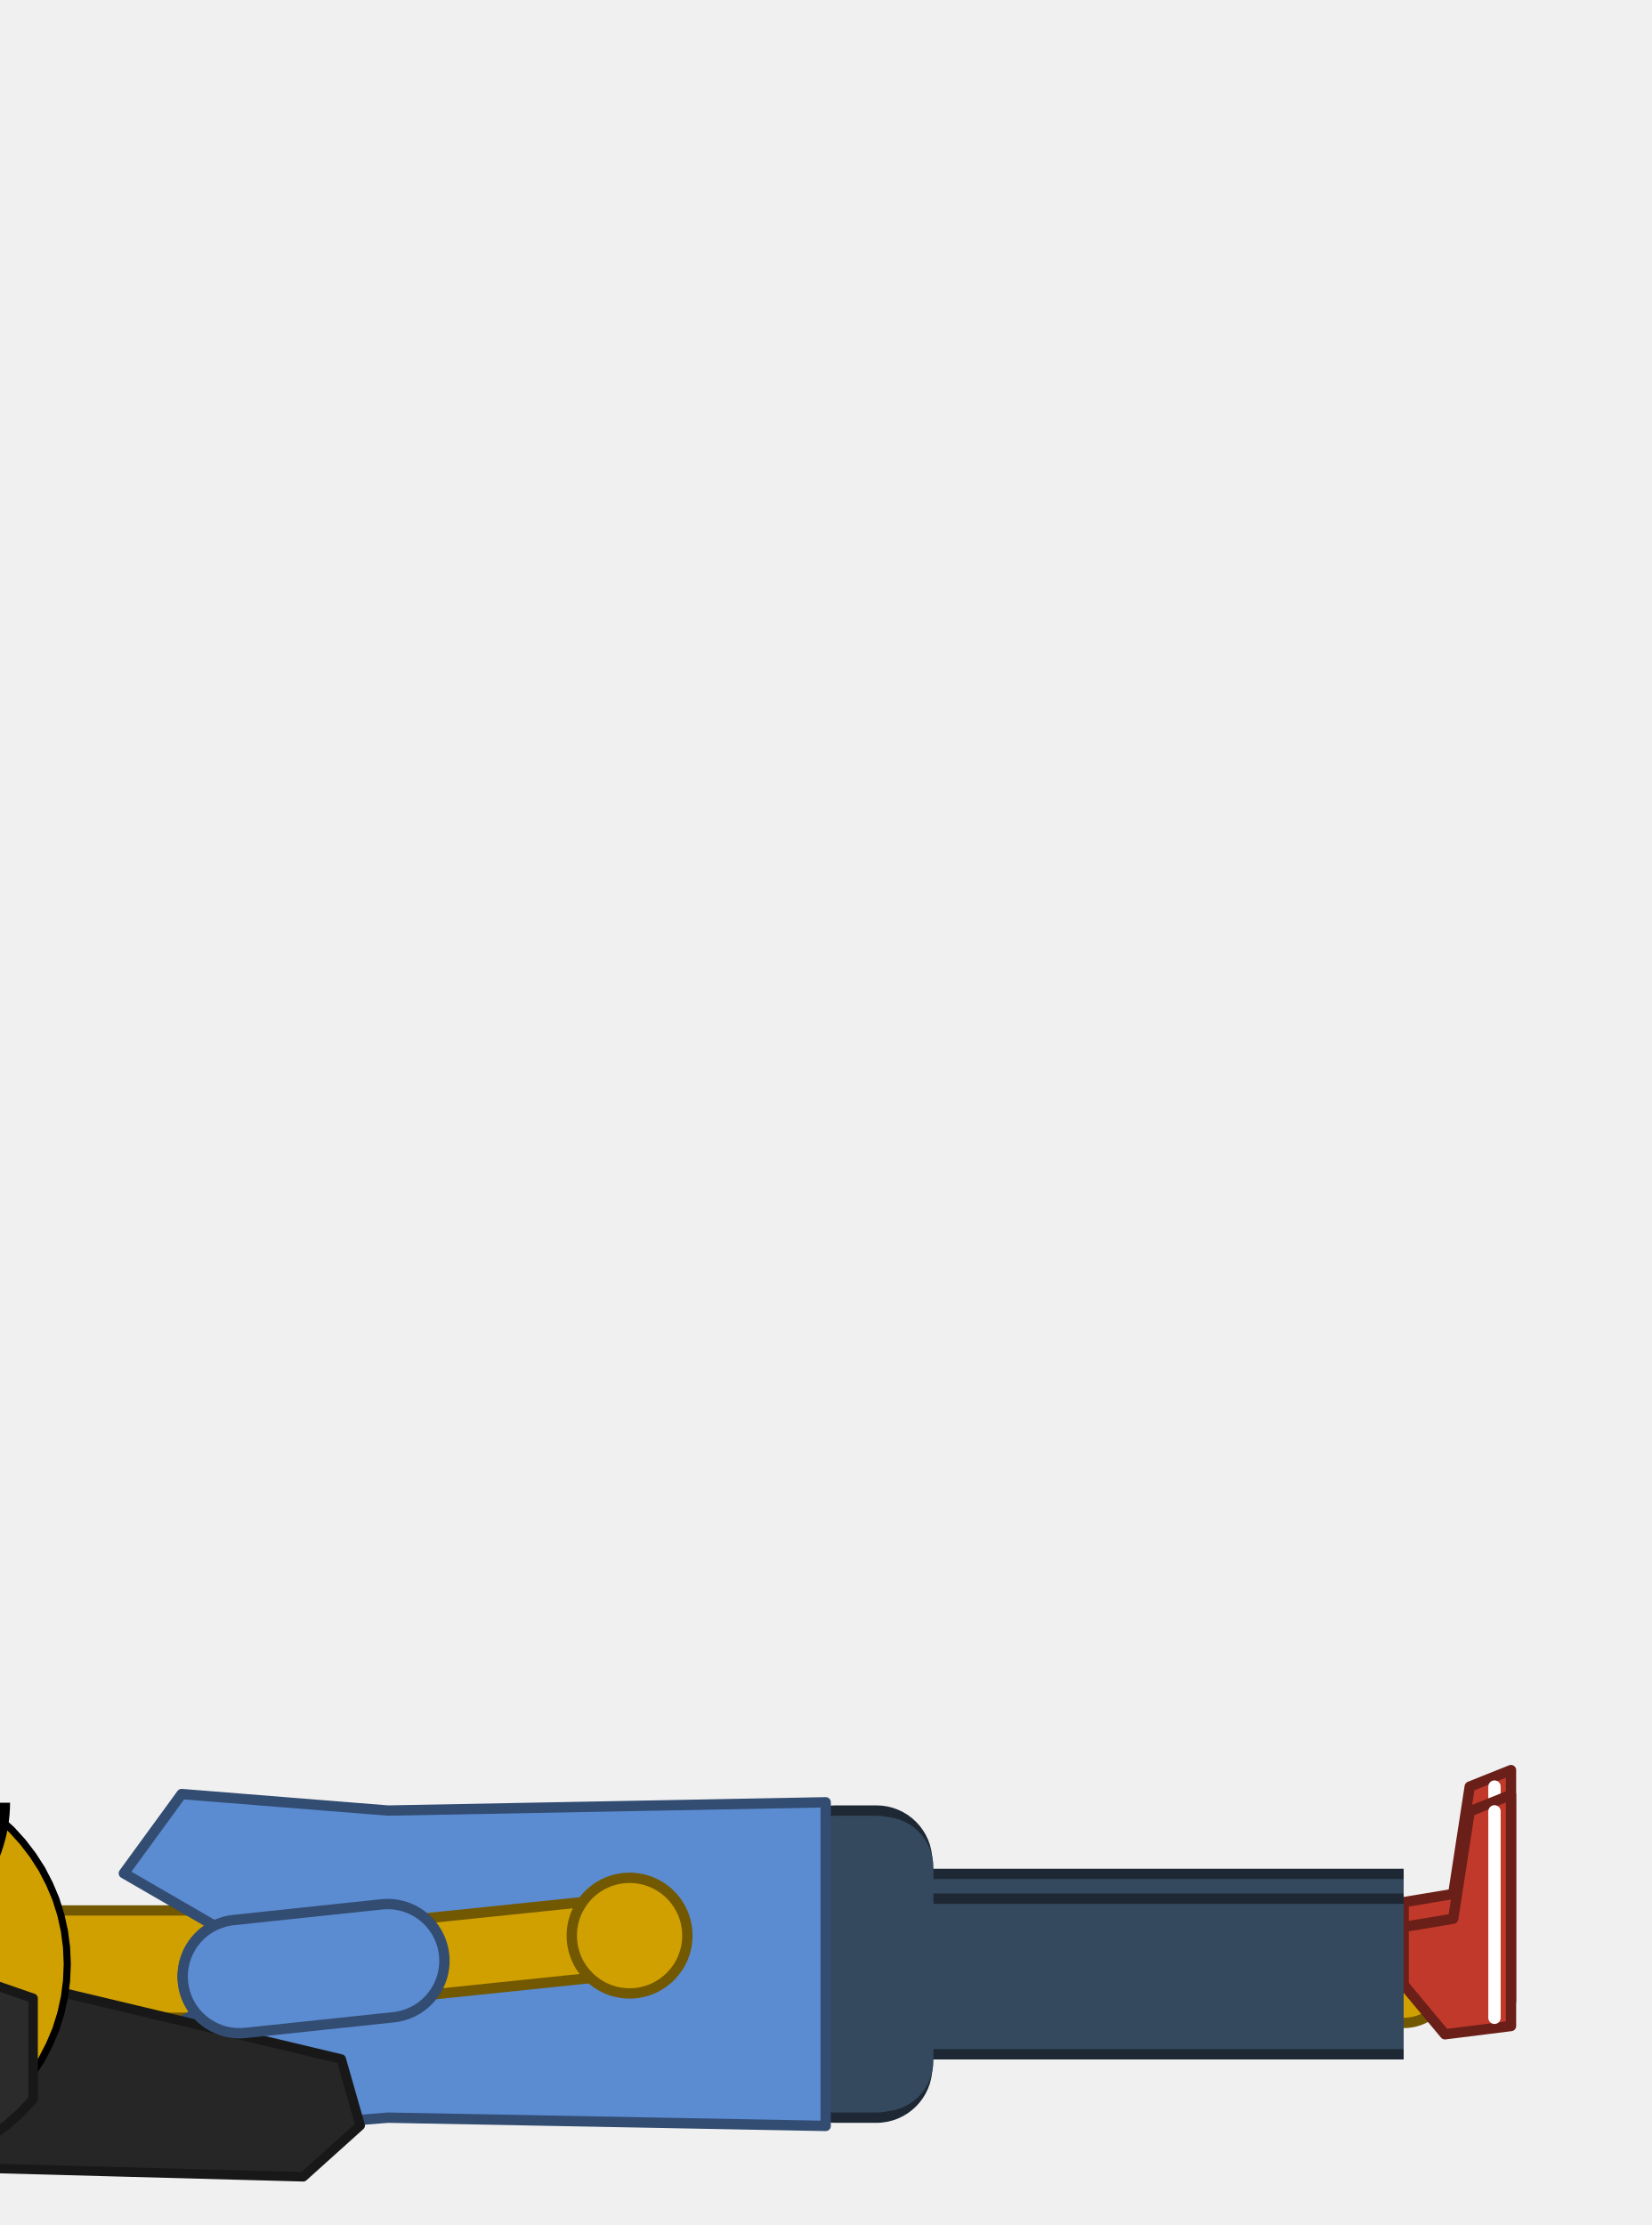
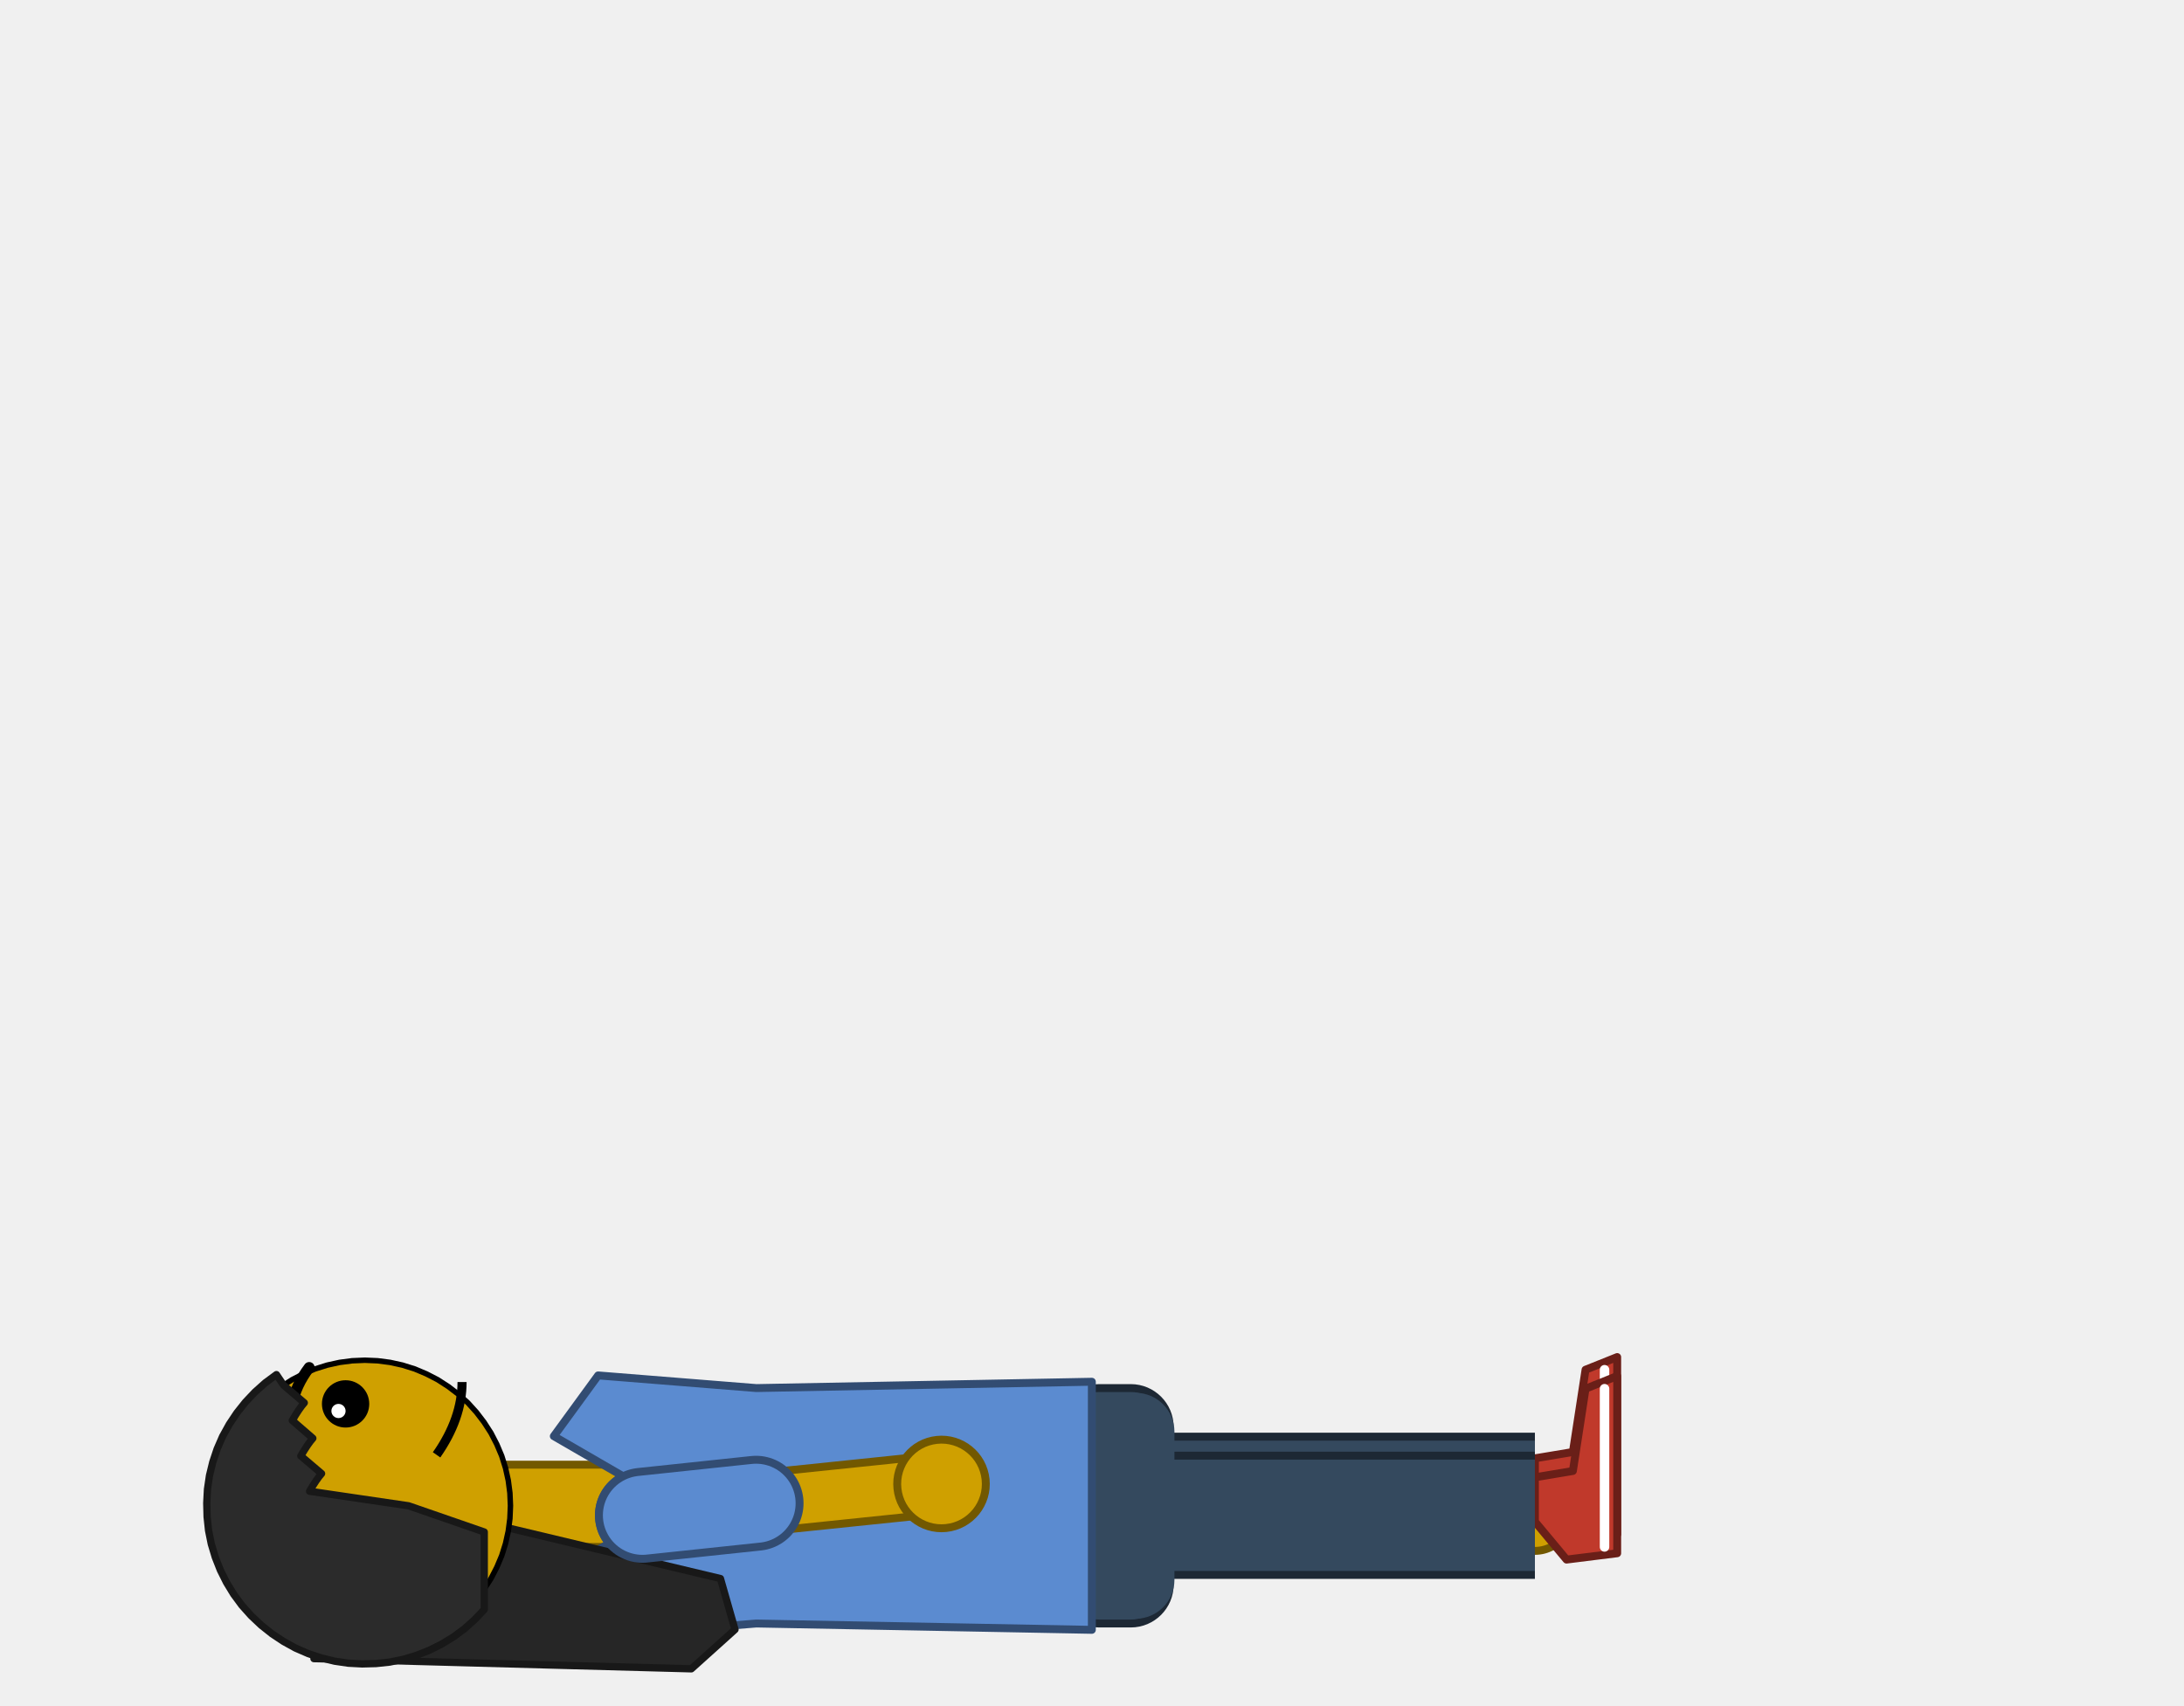
- <svg xmlns="http://www.w3.org/2000/svg" id="pic" viewBox="-200 -195 400 539" width="400" height="539">
+ <svg xmlns="http://www.w3.org/2000/svg" id="pic" viewBox="-345 -195 690.1 539" width="690" height="539">
  <defs />
  <g id="figure" transform="translate(0 320) scale(1.000) translate(0 -189.2) rotate(-90 0 150)">
    <g data-part="pants">
      <path d="M3 150 L3 220 L3 290" fill="none" stroke="#725800" stroke-width="25" stroke-linecap="round" stroke-linejoin="round" />
      <path d="M3 150 L3 220 L3 290" fill="none" stroke="#cfa000" stroke-width="20" stroke-linecap="round" stroke-linejoin="round" />
      <path d="M-3 150 L-3 220 L-3 290" fill="none" stroke="#725800" stroke-width="25" stroke-linecap="round" stroke-linejoin="round" />
      <path d="M-3 150 L-3 220 L-3 290" fill="none" stroke="#cfa000" stroke-width="20" stroke-linecap="round" stroke-linejoin="round" />
    </g>
    <g data-part="feet">
      <polygon points="1,290 15,290 17,302 43,306 47,316 -9,316 -11,300" fill="#c0392b" stroke="#6a1f18" stroke-width="2.5" stroke-linejoin="round" />
      <line x1="-7" y1="312" x2="43" y2="312" stroke="#ffffff" stroke-width="3" stroke-linecap="round" />
      <polygon points="-5,290 9,290 11,302 37,306 41,316 -15,316 -17,300" fill="#c0392b" stroke="#6a1f18" stroke-width="2.5" stroke-linejoin="round" />
      <line x1="-13" y1="312" x2="37" y2="312" stroke="#ffffff" stroke-width="3" stroke-linecap="round" />
    </g>
    <g data-part="pants">
      <rect x="-37.2" y="140" width="74.4" height="34.6" rx="12.3" fill="#34495e" stroke="#1d2834" stroke-width="2.5" />
      <path d="M3 150 L3 220 L3 290" fill="none" stroke="#1d2834" stroke-width="40.2" stroke-linejoin="round" />
      <path d="M3 150 L3 220 L3 290" fill="none" stroke="#34495e" stroke-width="35.2" stroke-linejoin="round" />
      <path d="M-3 150 L-3 220 L-3 290" fill="none" stroke="#1d2834" stroke-width="40.2" stroke-linejoin="round" />
      <path d="M-3 150 L-3 220 L-3 290" fill="none" stroke="#34495e" stroke-width="35.2" stroke-linejoin="round" />
      <g transform="translate(0 1.5)">
        <rect x="-35.7" y="140" width="71.4" height="34.6" rx="12.3" fill="#34495e" />
      </g>
    </g>
    <g data-part="shirt">
      <rect x="-13" y="-42" width="26" height="66" rx="4" fill="#cfa000" stroke="#725800" stroke-width="2.5" />
      <path d="M-3 8 L2 55.2 L6.9 102.5" fill="none" stroke="#725800" stroke-width="21" stroke-linecap="round" stroke-linejoin="round" />
      <path d="M-3 8 L2 55.2 L6.9 102.5" fill="none" stroke="#cfa000" stroke-width="16" stroke-linecap="round" stroke-linejoin="round" />
      <line x1="-3" y1="8" x2="0.8" y2="43.9" stroke="#324c72" stroke-width="30" stroke-linecap="round" />
      <line x1="-3" y1="8" x2="0.8" y2="43.9" stroke="#5b8bd0" stroke-width="25" stroke-linecap="round" />
      <g data-part="hands">
        <g transform="translate(6.9 102.5) rotate(84) scale(1 1)">
          <circle r="14" fill="#cfa000" stroke="#725800" stroke-width="2.5" />
        </g>
      </g>
      <polygon points="-22,-20 0,18 22,-20 41.2,-6 37.2,44 39.2,150 -39.2,150 -37.2,44 -41.2,-6" fill="#5b8bd0" stroke="#324c72" stroke-width="2.5" stroke-linejoin="round" />
    </g>
    <g data-part="hair">
      <g transform="translate(-57.5 -143.3) scale(0.575)">
        <g transform="">
          <polygon points="100,118.6 16,82.6 10.4,290 32,314 60,306 90.4,178.6" fill="#262626" stroke="#181818" stroke-width="4" stroke-linejoin="round" />
        </g>
      </g>
    </g>
    <g data-part="head">
      <g transform="translate(-57.5 -143.3) scale(0.575)">
        <defs>
          <clipPath id="above-crack">
            <rect x="-2000" y="-4000" width="4200" height="4060" />
          </clipPath>
          <clipPath id="below-crack">
            <rect x="-2000" y="60" width="4200" height="4000" />
          </clipPath>
        </defs>
        <path d="M180 110.6 L179.7 117.6 L178.8 124.5 L177.3 131.3 L175.2 138 L172.5 144.4 L169.3 150.6 L165.5 156.5 L161.3 162 L156.6 167.2 L151.4 171.9 L145.9 176.1 L140 179.9 L133.8 183.1 L127.4 185.8 L120.7 187.9 L113.9 189.4 L107 190.3 L100 190.6 L93 190.3 L86.1 189.4 L79.3 187.9 L72.6 185.8 L66.2 183.1 L60 179.9 L54.1 176.1 L48.6 171.9 L43.4 167.2 L38.7 162 L34.5 156.5 L30.7 150.6 L27.5 144.4 L24.8 138 L22.7 131.3 L21.2 124.5 L20.3 117.6 L20 110.6 L20.3 103.6 L21.2 96.7 L22.7 89.9 L24.8 83.2 L27.5 76.8 L30.7 70.6 L34.5 64.7 L38.7 59.2 L43.4 54 L48.6 49.3 L54.1 45.1 L60 41.3 L66.2 38.1 L72.6 35.4 L79.3 33.3 L86.1 31.8 L93 30.9 L100 30.6 L107 30.9 L113.9 31.8 L120.7 33.3 L127.4 35.4 L133.8 38.1 L140 41.3 L145.9 45.1 L151.4 49.3 L156.6 54 L161.3 59.2 L165.5 64.7 L169.3 70.6 L172.5 76.8 L175.2 83.2 L177.3 89.9 L178.8 96.7 L179.7 103.6 Z" fill="#cfa000" stroke="black" stroke-width="3" />
      </g>
    </g>
    <g data-part="eyes">
      <g transform="translate(-57.5 -143.3) scale(0.575)">
        <defs>
          <clipPath id="face-near-e">
            <rect x="100" y="-4000" width="4100" height="8000" />
          </clipPath>
        </defs>
        <g transform="translate(24 0)">
          <g clip-path="url(#face-near-e)">
            <g transform="translate(0 0)">
              <g transform="rotate(0 68 100) translate(68 100) scale(1 1.000) translate(-68 -100)">
                <circle cx="68" cy="100" r="13" fill="#000000" />
              </g>
              <circle cx="64.1" cy="96.1" r="3.9" fill="#ffffff" />
              <g transform="rotate(0 132 100) translate(132 100) scale(1 1.000) translate(-132 -100)">
                <circle cx="132" cy="100" r="13" fill="#000000" />
              </g>
              <circle cx="128.1" cy="96.1" r="3.9" fill="#ffffff" />
            </g>
          </g>
        </g>
      </g>
    </g>
    <g data-part="head">
      <g transform="translate(-57.5 -143.3) scale(0.575)">
        <defs>
          <clipPath id="face-near">
            <rect x="100" y="-4000" width="4100" height="8000" />
          </clipPath>
        </defs>
        <g transform="translate(24 0)">
          <g clip-path="url(#face-near)">
            <path d="M48 80 Q68 65 88 73 M152 80 Q132 65 112 73" stroke="black" fill="none" stroke-width="6" stroke-linecap="round" />
          </g>
        </g>
        <defs>
          <clipPath id="face-far">
            <rect x="-4000" y="-4000" width="4100" height="8000" />
          </clipPath>
        </defs>
        <g transform="translate(68 0)">
          <g clip-path="url(#face-far)">
            <g transform="translate(100 150) scale(1.000 1.000) translate(-100 -150)">
              <path d="M60 150 Q100 178 140 150" stroke="black" fill="none" stroke-width="5" stroke-linejoin="round" />
            </g>
          </g>
        </g>
      </g>
    </g>
    <g data-part="hair">
      <g transform="translate(-57.5 -143.3) scale(0.575)">
        <g transform="">
          <path d="M166.3 65.9 L172.1 62 L167.6 55.9 L162.5 50.2 L157 45 L151.1 40.3 L144.8 36.1 L138.1 32.4 L131.2 29.4 L124 27 L116.6 25.2 L109.1 24.1 L101.5 23.7 L93.9 23.9 L86.4 24.7 L79 26.2 L71.7 28.4 L64.6 31.2 L57.8 34.6 L51.4 38.5 L45.3 43 L39.6 48.1 L34.4 53.6 L29.7 59.5 L25.5 65.8 L21.8 72.5 L18.8 79.4 L16.4 86.6 L14.6 94 L13.5 101.5 L13.1 109.1 L13.3 116.7 L14.1 124.2 L15.6 131.6 L17.8 138.9 L20.6 146 L24 152.8 L27.9 159.2 L32.4 165.3 L37.5 171 L43 176.2 L85.6 176.2 L100 134.6 L108 80.2 Q114.7 84.1 117.7 86.8 L127.4 75.4 Q134.1 79.3 137.1 82 L146.9 70.7 Q153.6 74.6 156.6 77.3 L166.3 65.9 Z" fill="#2b2b2b" stroke="#181818" stroke-width="4" stroke-linejoin="round" />
        </g>
      </g>
    </g>
    <g data-part="shirt">
      <path d="M-3 8 L2 55.2 L6.9 102.5" fill="none" stroke="#725800" stroke-width="21" stroke-linecap="round" stroke-linejoin="round" />
      <path d="M-3 8 L2 55.2 L6.9 102.5" fill="none" stroke="#cfa000" stroke-width="16" stroke-linecap="round" stroke-linejoin="round" />
      <line x1="-3" y1="8" x2="0.8" y2="43.9" stroke="#324c72" stroke-width="30" stroke-linecap="round" />
      <line x1="-3" y1="8" x2="0.8" y2="43.9" stroke="#5b8bd0" stroke-width="25" stroke-linecap="round" />
    </g>
    <g data-part="hands">
      <g transform="translate(6.9 102.5) rotate(84) scale(1 1)">
        <circle r="14" fill="#cfa000" stroke="#725800" stroke-width="2.5" />
      </g>
    </g>
  </g>
</svg>
